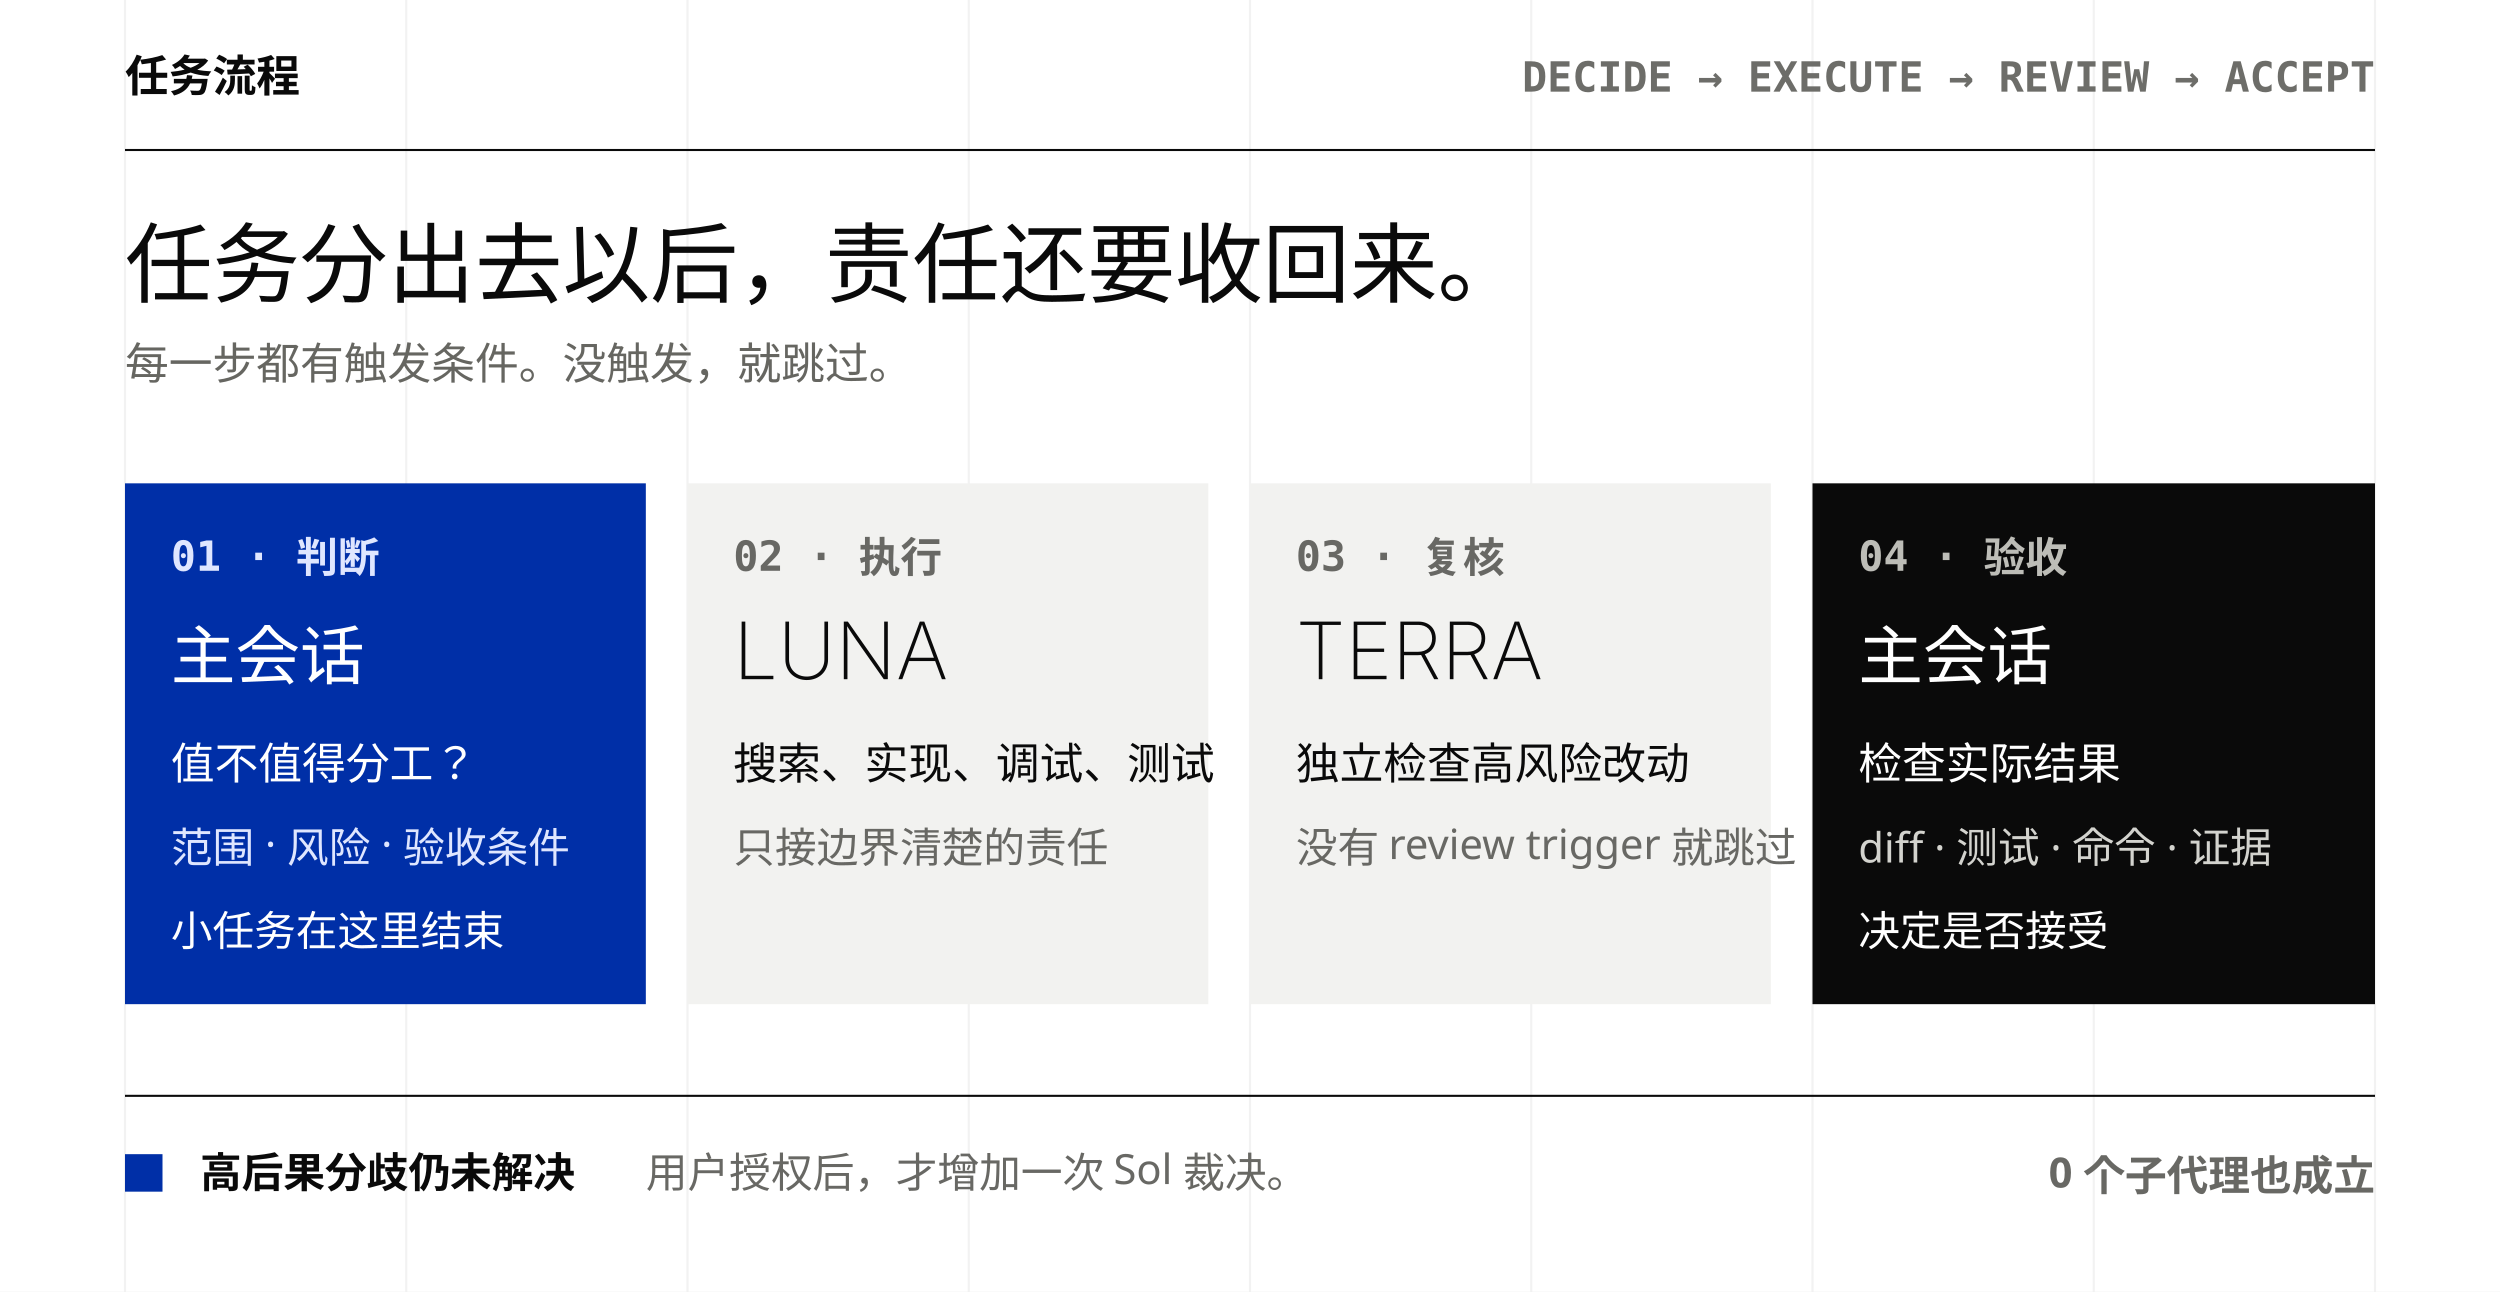
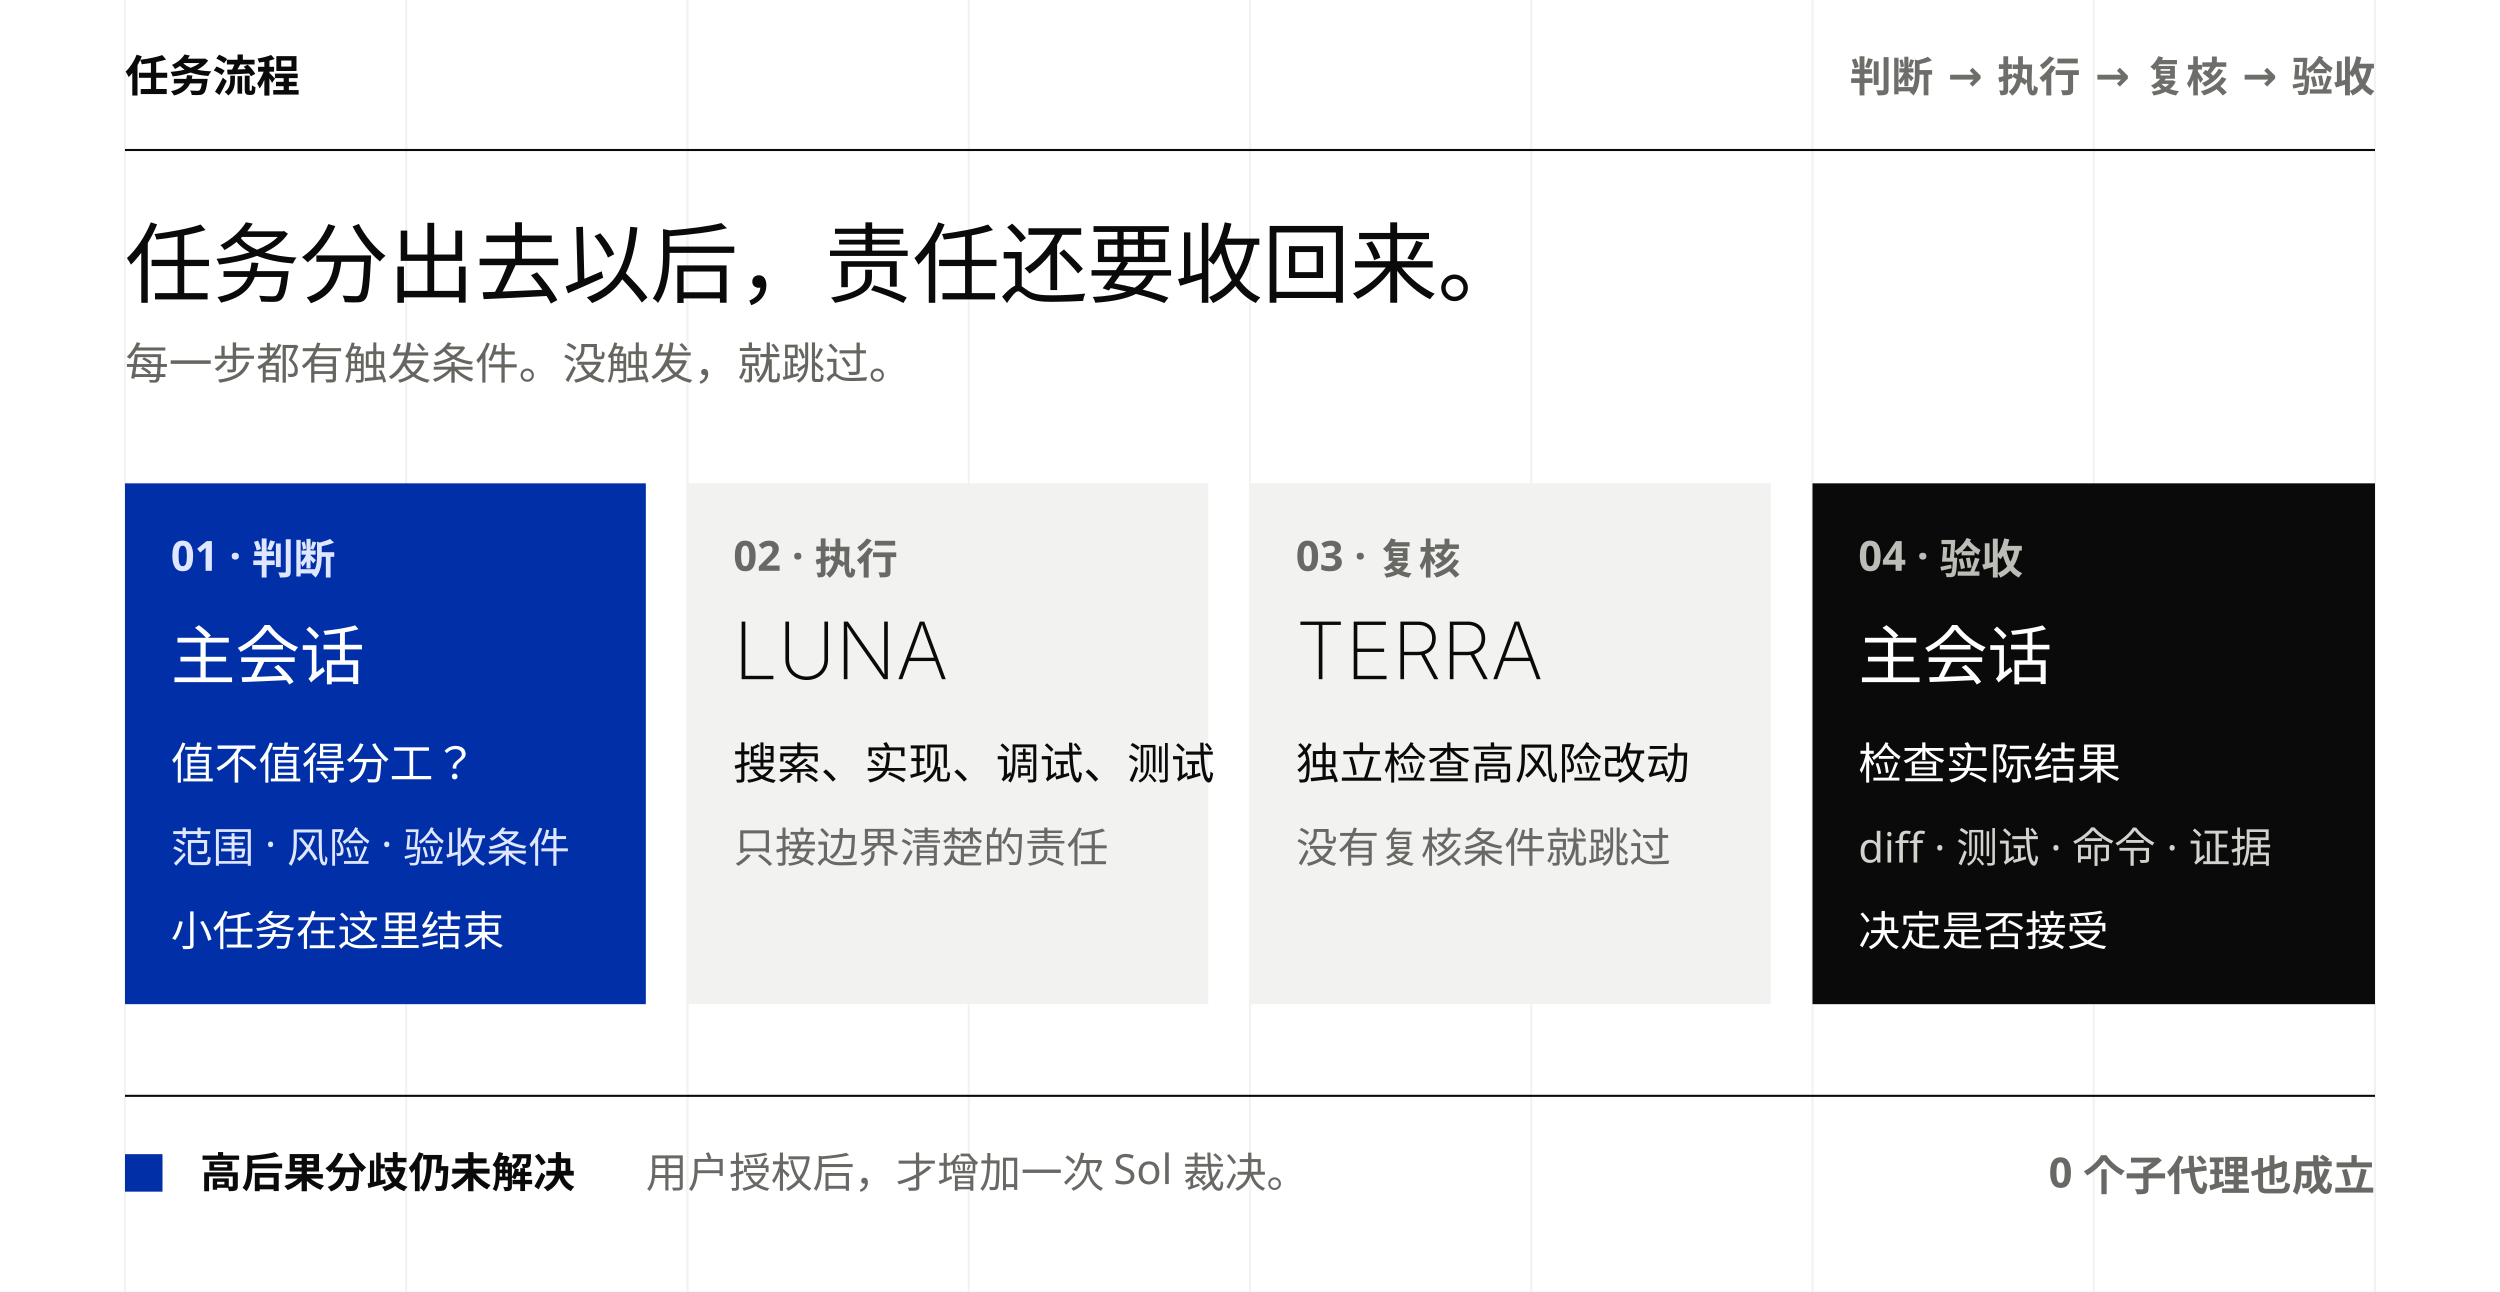
<svg xmlns="http://www.w3.org/2000/svg" width="1200" height="620" viewBox="0 0 1200 620" role="img" aria-labelledby="title desc">
  <rect width="1200" height="620" fill="#ffffff" />
  <g stroke="#0a0a0a" stroke-width="1" opacity="0.055">
    <line x1="60" y1="0" x2="60" y2="620" />
    <line x1="195" y1="0" x2="195" y2="620" />
    <line x1="330" y1="0" x2="330" y2="620" />
    <line x1="465" y1="0" x2="465" y2="620" />
    <line x1="600" y1="0" x2="600" y2="620" />
    <line x1="735" y1="0" x2="735" y2="620" />
    <line x1="870" y1="0" x2="870" y2="620" />
    <line x1="1005" y1="0" x2="1005" y2="620" />
    <line x1="1140" y1="0" x2="1140" y2="620" />
  </g>
  <line x1="60" y1="72" x2="1140" y2="72" stroke="#0a0a0a" stroke-width="1" />
  <text x="60" y="44" font-family="Noto Sans SC, PingFang SC, Microsoft YaHei UI, Inter, Helvetica Neue, sans-serif" font-size="21" font-weight="600" fill="#0a0a0a">任务流程</text>
-   <text x="1140" y="44" text-anchor="end" font-family="JetBrains Mono, SFMono-Regular, Menlo, monospace" font-size="20" font-weight="600" fill="#6d6d69">DECIDE → EXECUTE → REVIEW → ACCEPT</text>
+   <text x="1140" y="44" text-anchor="end" font-family="Noto Sans SC, PingFang SC, Microsoft YaHei UI, sans-serif" font-size="20" font-weight="600" fill="#6d6d69">判断 → 执行 → 复核 → 验收</text>
  <text x="60" y="142" font-family="Noto Sans SC, PingFang SC, Microsoft YaHei UI, sans-serif" font-size="42" font-weight="300" fill="#0a0a0a">任务分出去以后，责任还要收回来。</text>
  <text x="60" y="182" font-family="Noto Sans SC, PingFang SC, Microsoft YaHei UI, sans-serif" font-size="21" font-weight="500" fill="#666661">每一步都有触发条件。没触发，就跳过。</text>
  <g transform="translate(60 232)">
    <rect x="0" y="0" width="250" height="250" fill="#002FA7" />
-     <text x="22" y="42" font-family="JetBrains Mono, SFMono-Regular, Menlo, monospace" font-size="20" font-weight="600" fill="#dfe6ff">01 · 判断</text>
+     <text x="22" y="42" font-family="Noto Sans SC, PingFang SC, Microsoft YaHei UI, sans-serif" font-size="20" font-weight="600" fill="#dfe6ff">01 · 判断</text>
    <text x="22" y="94" font-family="Noto Sans SC, PingFang SC, Microsoft YaHei UI, sans-serif" font-size="31" font-weight="300" fill="#ffffff">主会话</text>
    <text x="22" y="142" font-family="Noto Sans SC, PingFang SC, Microsoft YaHei UI, sans-serif" font-size="21" font-weight="500" fill="#ffffff">值不值得分工？</text>
    <text x="22" y="182" font-family="Noto Sans SC, PingFang SC, Microsoft YaHei UI, sans-serif" font-size="20" font-weight="400" fill="#dfe6ff">范围 · 风险 · 验收条件</text>
    <text x="22" y="222" font-family="Noto Sans SC, PingFang SC, Microsoft YaHei UI, sans-serif" font-size="20" font-weight="500" fill="#ffffff">小任务在这里结束</text>
    <rect x="270" y="0" width="250" height="250" fill="#f2f2f0" />
-     <text x="292" y="42" font-family="JetBrains Mono, SFMono-Regular, Menlo, monospace" font-size="20" font-weight="600" fill="#686864">02 · 执行</text>
+     <text x="292" y="42" font-family="Noto Sans SC, PingFang SC, Microsoft YaHei UI, sans-serif" font-size="20" font-weight="600" fill="#686864">02 · 执行</text>
    <text x="292" y="94" font-family="Inter, Helvetica Neue, sans-serif" font-size="38" font-weight="200" fill="#0a0a0a">LUNA</text>
    <text x="292" y="142" font-family="Noto Sans SC, PingFang SC, Microsoft YaHei UI, sans-serif" font-size="21" font-weight="500" fill="#0a0a0a">搜索、实现、调试、测试</text>
    <text x="292" y="182" font-family="Noto Sans SC, PingFang SC, Microsoft YaHei UI, sans-serif" font-size="20" font-weight="400" fill="#686864">只接边界清楚的责任</text>
    <rect x="540" y="0" width="250" height="250" fill="#f2f2f0" />
-     <text x="562" y="42" font-family="JetBrains Mono, SFMono-Regular, Menlo, monospace" font-size="20" font-weight="600" fill="#686864">03 · 复核</text>
+     <text x="562" y="42" font-family="Noto Sans SC, PingFang SC, Microsoft YaHei UI, sans-serif" font-size="20" font-weight="600" fill="#686864">03 · 复核</text>
    <text x="562" y="94" font-family="Inter, Helvetica Neue, sans-serif" font-size="38" font-weight="200" fill="#0a0a0a">TERRA</text>
    <text x="562" y="142" font-family="Noto Sans SC, PingFang SC, Microsoft YaHei UI, sans-serif" font-size="21" font-weight="500" fill="#0a0a0a">独立检查高风险改动</text>
-     <text x="562" y="182" font-family="Noto Sans SC, PingFang SC, Microsoft YaHei UI, sans-serif" font-size="20" font-weight="400" fill="#686864">没有 review trigger 就跳过</text>
+     <text x="562" y="182" font-family="Noto Sans SC, PingFang SC, Microsoft YaHei UI, sans-serif" font-size="20" font-weight="400" fill="#686864">没有复核条件就跳过</text>
    <rect x="810" y="0" width="270" height="250" fill="#0a0a0a" />
-     <text x="832" y="42" font-family="JetBrains Mono, SFMono-Regular, Menlo, monospace" font-size="20" font-weight="600" fill="#bdbdb7">04 · 验收</text>
+     <text x="832" y="42" font-family="Noto Sans SC, PingFang SC, Microsoft YaHei UI, sans-serif" font-size="20" font-weight="600" fill="#bdbdb7">04 · 验收</text>
    <text x="832" y="94" font-family="Noto Sans SC, PingFang SC, Microsoft YaHei UI, sans-serif" font-size="31" font-weight="300" fill="#ffffff">主会话</text>
    <text x="832" y="142" font-family="Noto Sans SC, PingFang SC, Microsoft YaHei UI, sans-serif" font-size="21" font-weight="500" fill="#ffffff">检查实际结果</text>
    <text x="832" y="182" font-family="Noto Sans SC, PingFang SC, Microsoft YaHei UI, sans-serif" font-size="20" font-weight="400" fill="#d3d3ce">diff · 测试 · 命令 · 证据</text>
    <text x="832" y="222" font-family="Noto Sans SC, PingFang SC, Microsoft YaHei UI, sans-serif" font-size="20" font-weight="500" fill="#ffffff">决定是否接受</text>
  </g>
  <line x1="60" y1="526" x2="1140" y2="526" stroke="#0a0a0a" stroke-width="1" />
  <rect x="60" y="554" width="18" height="18" fill="#002FA7" />
  <text x="96" y="570" font-family="Noto Sans SC, PingFang SC, Microsoft YaHei UI, sans-serif" font-size="20" font-weight="600" fill="#0a0a0a">高后果分歧仍未解决</text>
  <text x="310" y="570" font-family="Noto Sans SC, PingFang SC, Microsoft YaHei UI, sans-serif" font-size="20" font-weight="500" fill="#686864">用户授权后，才增加一次 Sol 裁决。</text>
  <text x="1140" y="570" text-anchor="end" font-family="Noto Sans SC, PingFang SC, Microsoft YaHei UI, sans-serif" font-size="20" font-weight="600" fill="#686864">0 个子代理也成立</text>
</svg>
